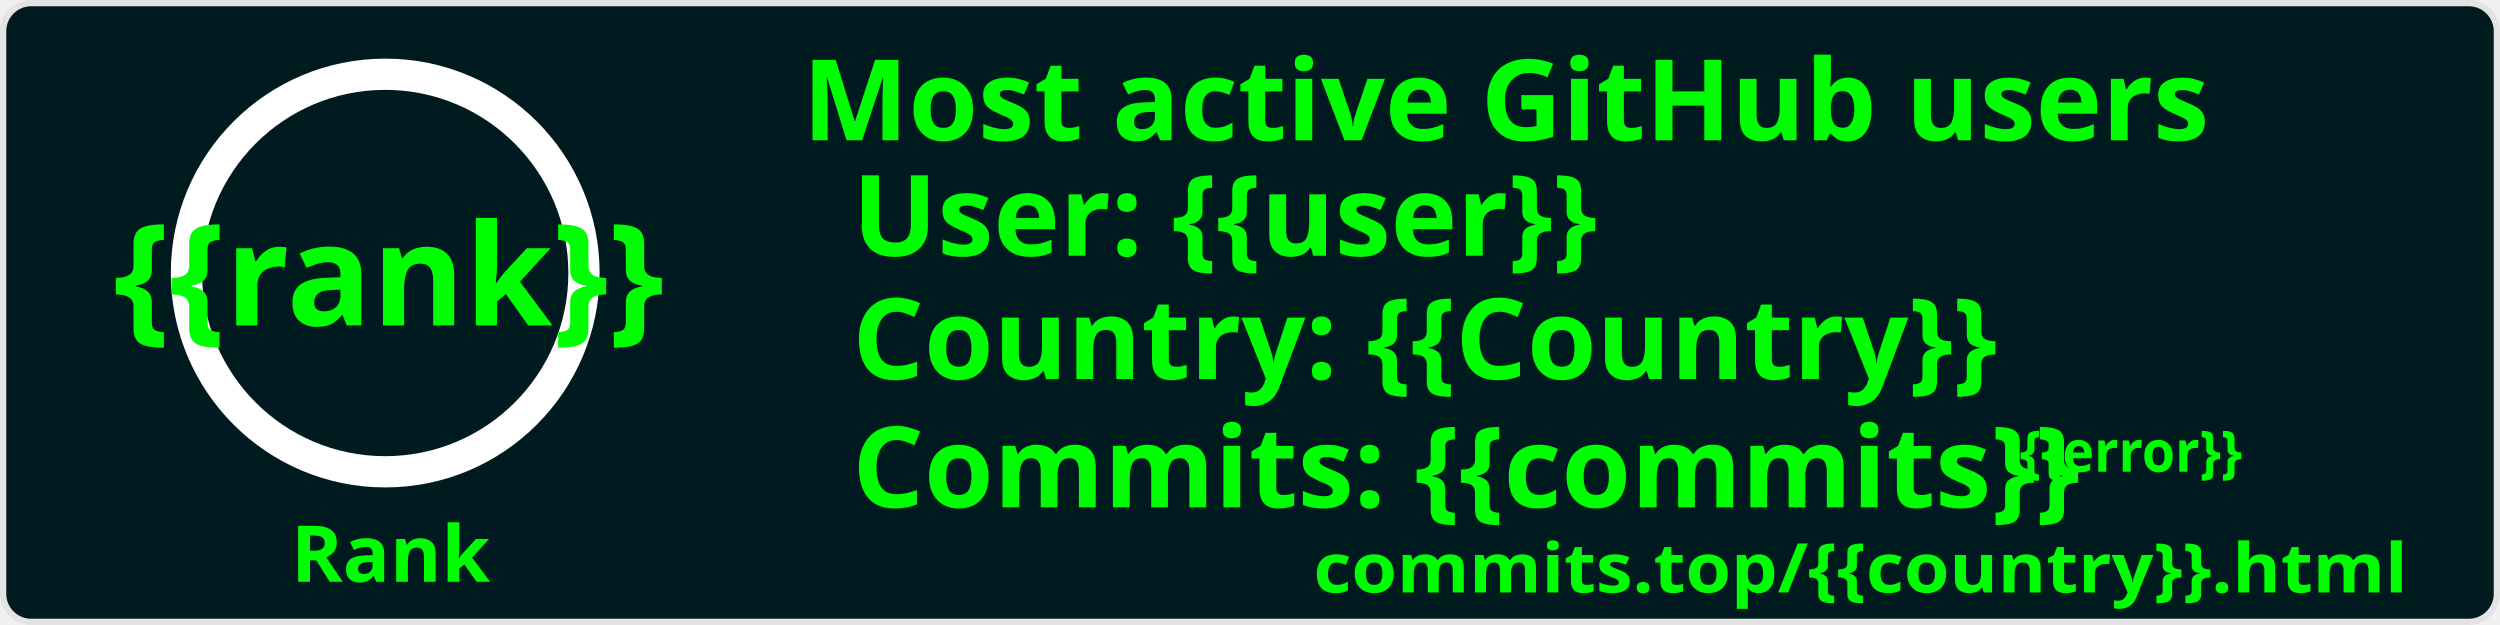
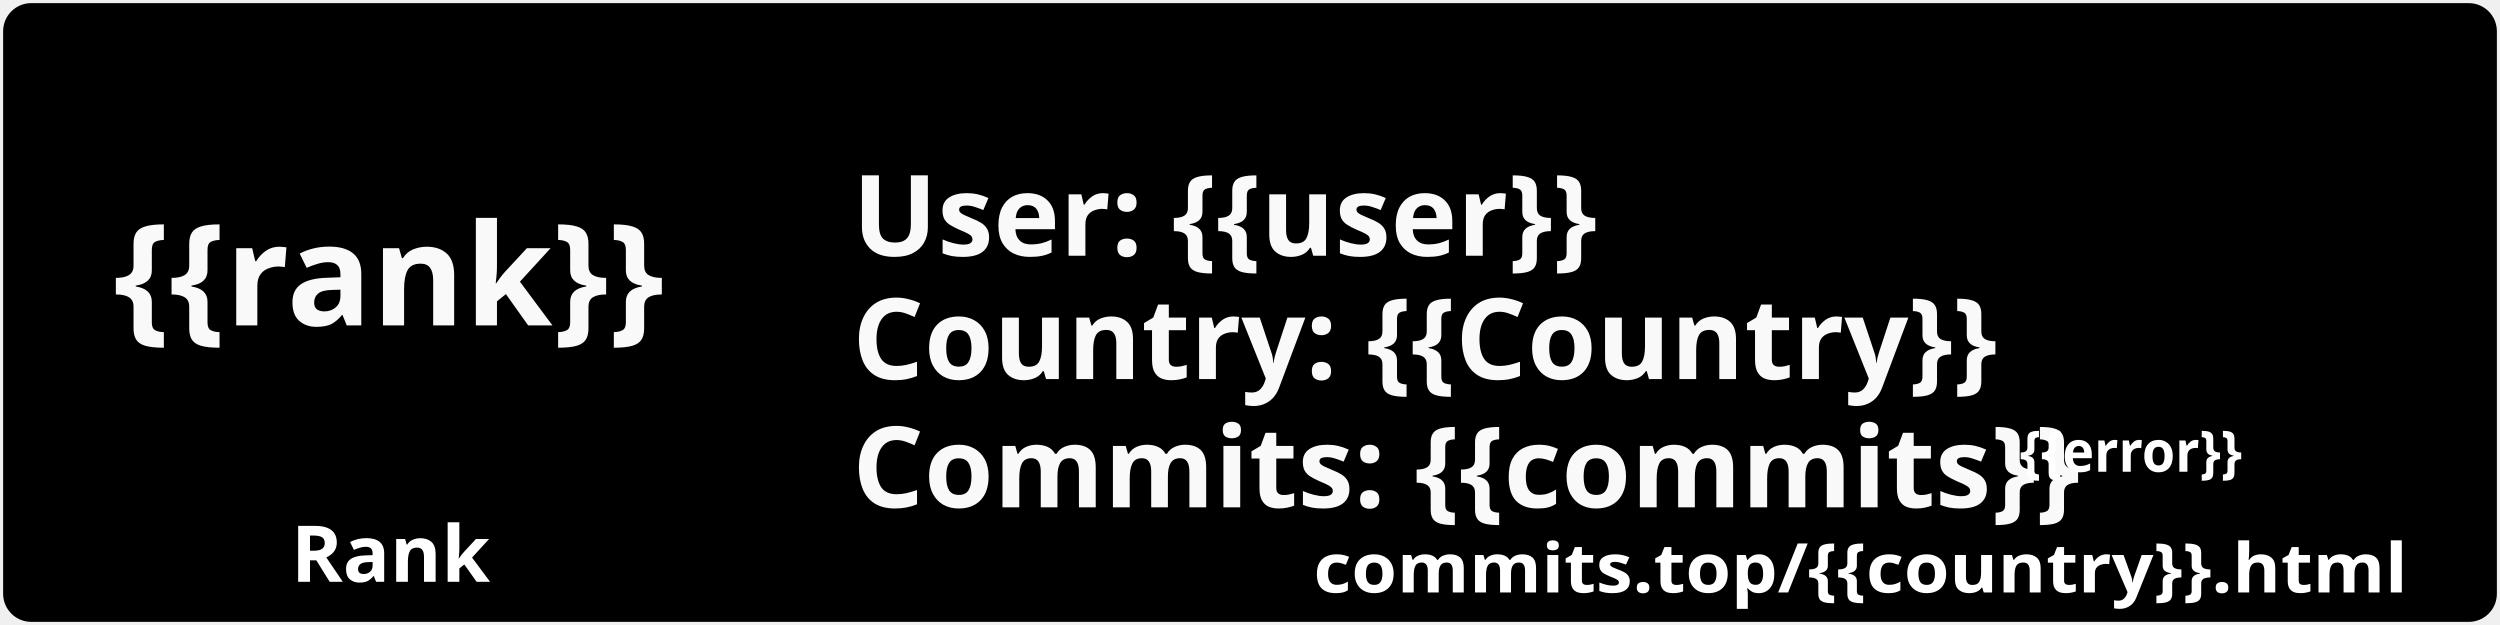
<svg xmlns="http://www.w3.org/2000/svg" width="400" height="100" viewBox="0 0 400 100" fill="none" id="svg2" version="1.1">
  <defs id="defs18" />
  <style id="style4">
		.text {
            font: 600 18px 'Segoe UI', Ubuntu, Sans-Serif;
-             fill: #00ff00;
+             fill: #{{txtcol}};
            animation: fadeInAnimation 0.8s ease-in-out forwards;
          }
    @keyframes fadeInAnimation {
      from {
        opacity: 0;
      }
      to {
        opacity: 1;
      }
    }</style>
-   <rect data-testid="card-bg" x="0.5" y="0.5" rx="4.5" height="99%" width="399" id="rect6" style="fill-opacity:1;fill:#001b1f" stroke-opacity="1" stroke="#e4e2e2" fill="#000" />
-   <circle style="opacity:1;fill:#ffffff;fill-opacity:0;fill-rule:evenodd;stroke:#ffffff;stroke-width:5;stroke-miterlimit:4;stroke-dasharray:none;stroke-opacity:1" id="path4155" cx="61.633" cy="43.684" r="31.804" />
+   <rect data-testid="card-bg" x="0.5" y="0.5" rx="4.5" height="99%" width="399" id="rect6" style="fill-opacity:1;fill:#{{bgcol}}" stroke-opacity="1" stroke="#{{strcol}}" fill="#000" />
+   <circle style="opacity:1;fill:#ffffff;fill-opacity:0;fill-rule:evenodd;stroke:#{{txtcol}}f;stroke-width:5;stroke-miterlimit:4;stroke-dasharray:none;stroke-opacity:1" id="path4155" cx="61.633" cy="43.684" r="31.804" />
  <g id="g8-95-42" transform="matrix(1.256739,0,0,1.256739,-147.6608,1.79157)" style="fill:#f9f9f9">
    <text x="167" y="40" text-anchor="middle" class="text" data-testid="text" id="text10-1-5">{{rank}}</text>
  </g>
  <g id="g12-1-0" transform="matrix(0.6960588,0,0,0.6960588,-57.83149,44.36053)" style="fill:#ffffff">
    <text x="150" y="70" class="text" data-testid="text" id="text14-1-0">Rank</text>
  </g>
  <g id="g8-95-4" transform="translate(-21.62071,-17.56042)">
    <text x="150" y="40" class="text" data-testid="text" id="text10-1-0">Most active GitHub users</text>
  </g>
  <g id="g8-0" transform="translate(-13.62071,0.9174415)" style="fill:#f9f9f9">
    <text x="150" y="40" class="text" data-testid="text" id="text10-4">User: {{user}}</text>
  </g>
  <g id="g8" transform="translate(-13.62071,20.64776)" style="fill:#f9f9f9">
    <text x="150" y="40" class="text" data-testid="text" id="text10">Country: {{Country}}</text>
  </g>
  <g id="g8-95" transform="translate(-13.62071,41.17261)" style="fill:#f9f9f9">
    <text x="150" y="40" class="text" data-testid="text" id="text10-1">Commits: {{commits}}</text>
  </g>
  <g id="g12-1" transform="matrix(0.6543794,0,0,0.6093438,79.2953,52.13738)" style="fill:#ffffff">
    <text x="200" y="70" class="text" data-testid="text" id="text14-1">commits.top/{{country}}.html</text>
  </g>
  <g id="g12-1-5" transform="matrix(0.4782123,0,0,0.5087803,227.5434,39.86336)" style="fill:#ffffff">
    <text x="200" y="70" class="text" data-testid="text" id="text14-1-09">{{error}}</text>
  </g>
</svg>
